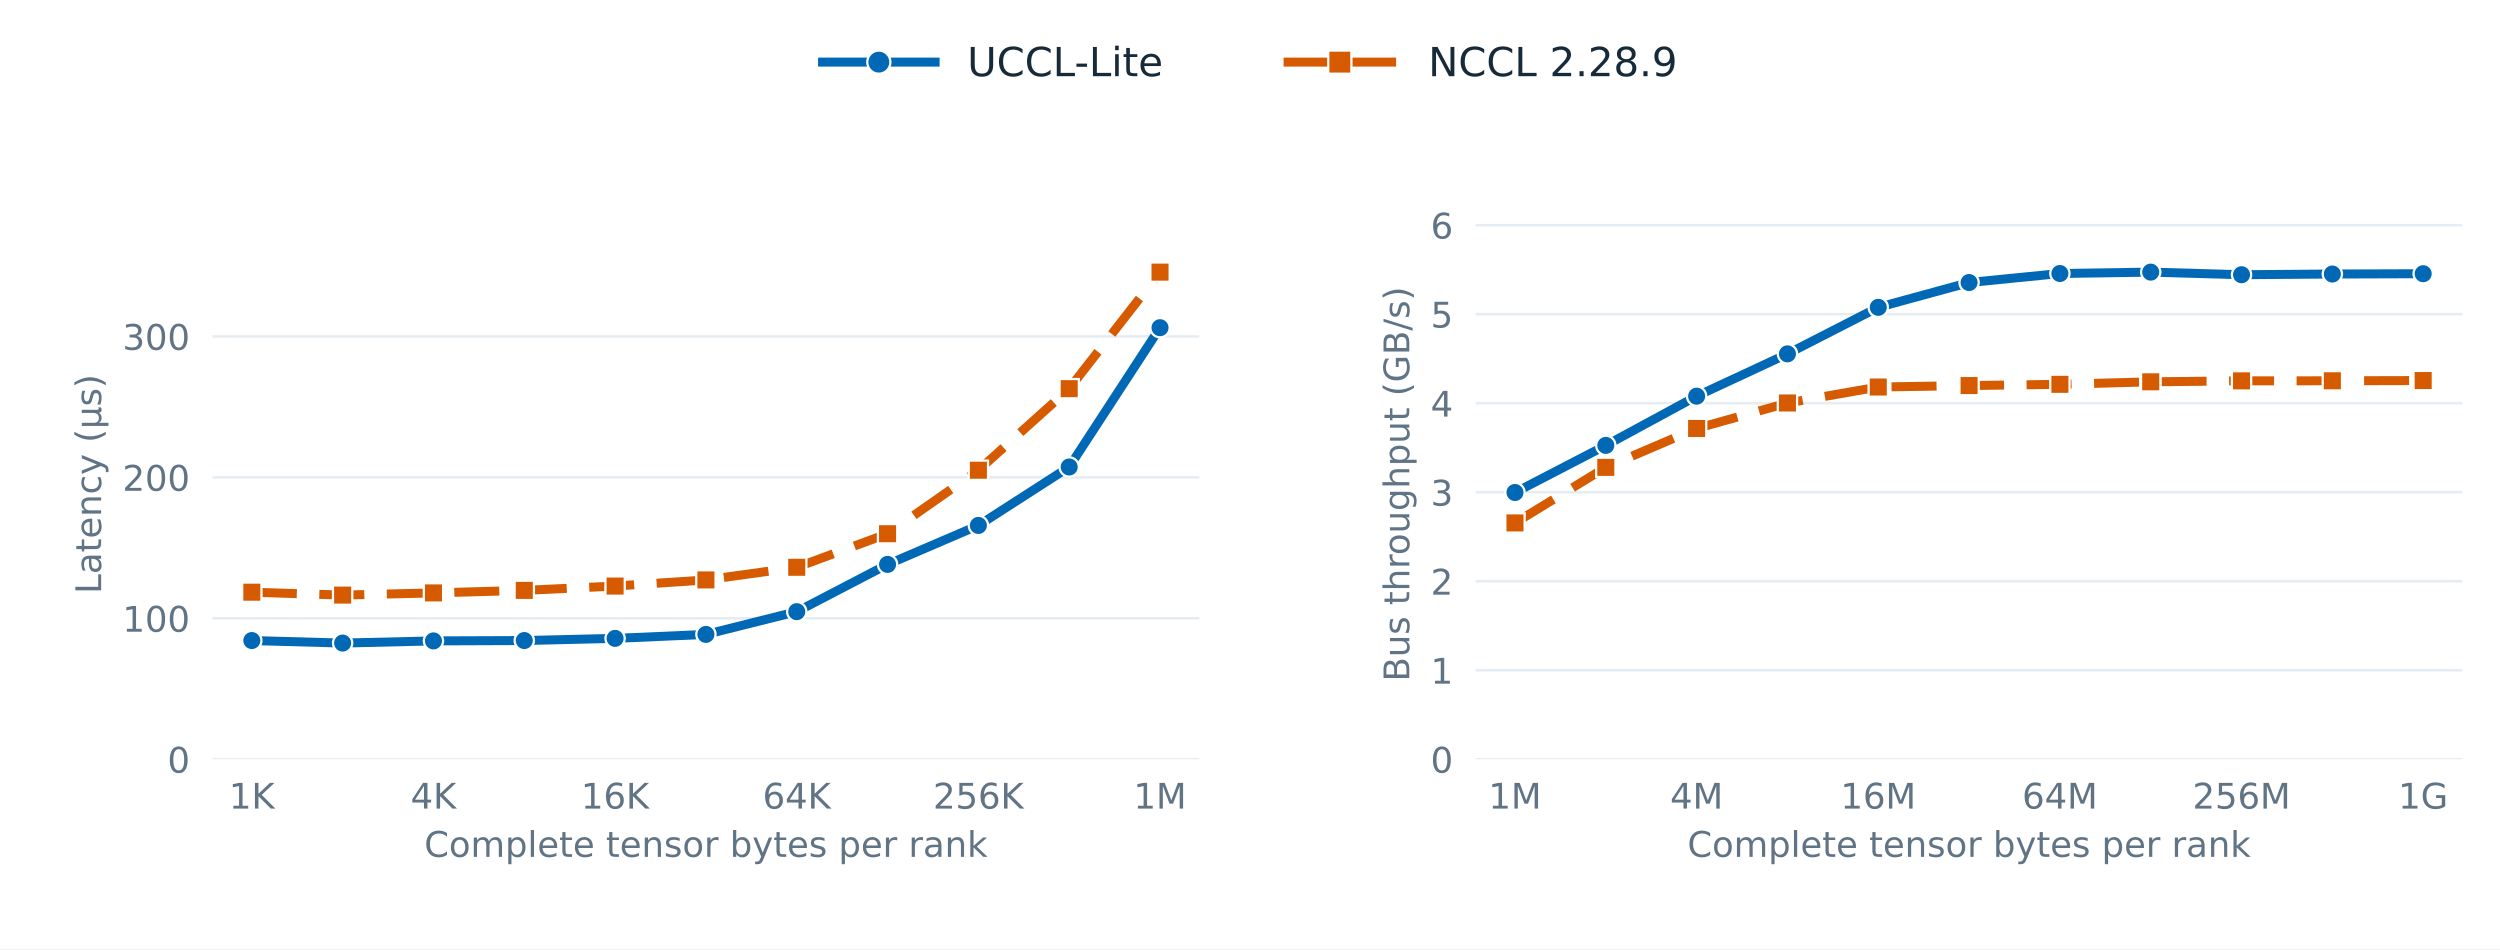
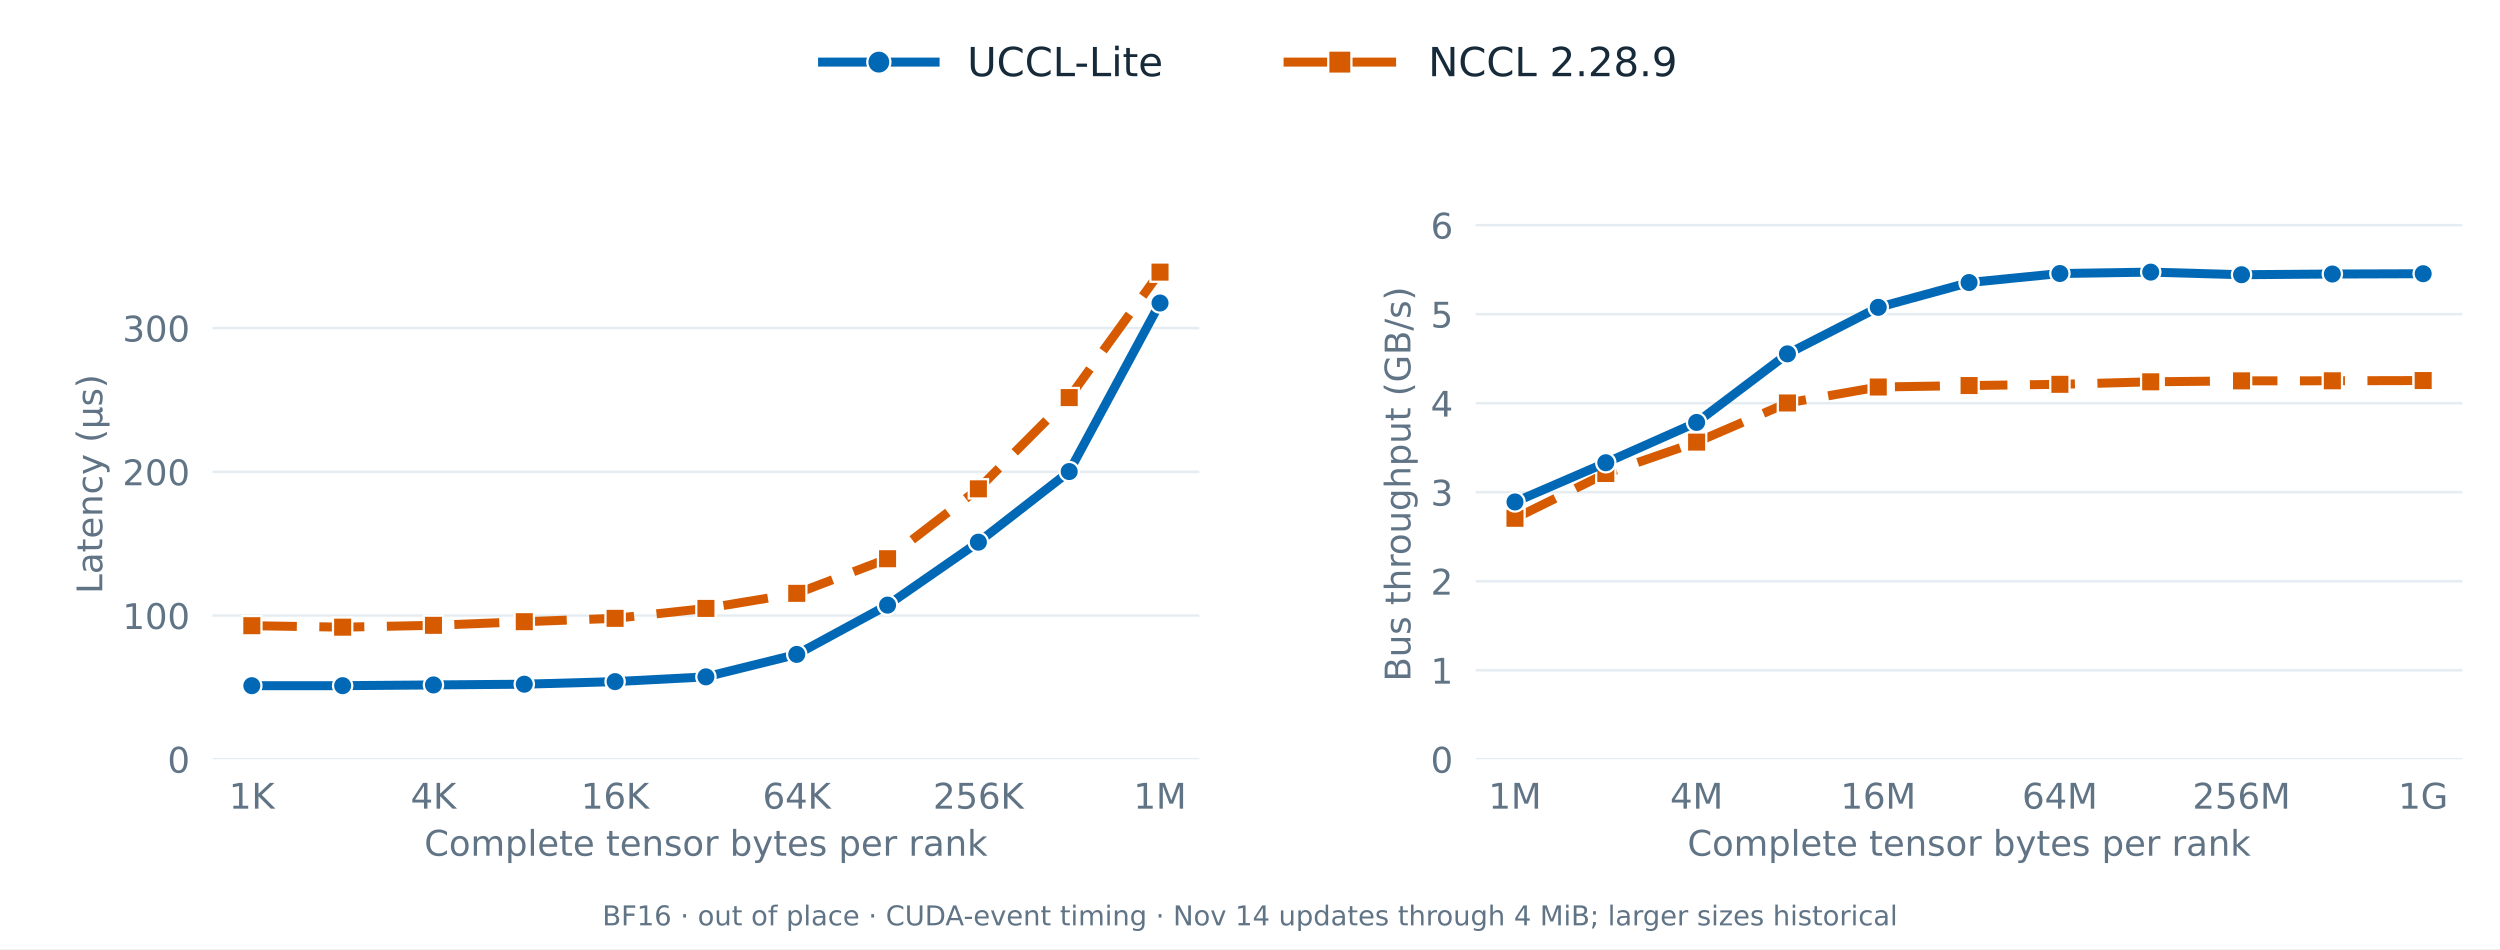
<svg xmlns="http://www.w3.org/2000/svg" xmlns:xlink="http://www.w3.org/1999/xlink" width="777.6pt" height="295.2pt" viewBox="0 0 777.6 295.2" version="1.1">
  <defs>
    <style type="text/css">*{stroke-linejoin: round; stroke-linecap: butt}</style>
  </defs>
  <g id="figure_1">
    <g id="patch_1">
      <path d="M 0 295.2 L 777.6 295.2 L 777.6 0 L 0 0 z " style="fill: #ffffff" />
    </g>
    <g id="axes_1">
      <g id="patch_2">
        <path d="M 66.096 236.16 L 373.043 236.16 L 373.043 64.944 L 66.096 64.944 z " style="fill: #ffffff" />
      </g>
      <g id="matplotlib.axis_1">
        <g id="xtick_1">
          <g id="line2d_1" />
          <g id="text_1">
-             <text style="font-size: 11px; font-family: 'DejaVu Sans'; text-anchor: middle; fill: #607486" x="78.327" y="251.517" transform="rotate(-0 78.32651 251.5174)">1K</text>
+             <text style="font-size: 11px; font-family: 'DejaVu Sans'; text-anchor: middle; fill: #607486" x="78.327" y="251.518" transform="rotate(-0 78.32651 251.5183)">1K</text>
          </g>
        </g>
        <g id="xtick_2">
          <g id="line2d_2" />
          <g id="text_2">
-             <text style="font-size: 11px; font-family: 'DejaVu Sans'; text-anchor: middle; fill: #607486" x="134.824" y="251.517" transform="rotate(-0 134.8238 251.5174)">4K</text>
+             <text style="font-size: 11px; font-family: 'DejaVu Sans'; text-anchor: middle; fill: #607486" x="134.824" y="251.518" transform="rotate(-0 134.8238 251.5183)">4K</text>
          </g>
        </g>
        <g id="xtick_3">
          <g id="line2d_3" />
          <g id="text_3">
-             <text style="font-size: 11px; font-family: 'DejaVu Sans'; text-anchor: middle; fill: #607486" x="191.321" y="251.517" transform="rotate(-0 191.3211 251.5174)">16K</text>
+             <text style="font-size: 11px; font-family: 'DejaVu Sans'; text-anchor: middle; fill: #607486" x="191.321" y="251.518" transform="rotate(-0 191.3211 251.5183)">16K</text>
          </g>
        </g>
        <g id="xtick_4">
          <g id="line2d_4" />
          <g id="text_4">
-             <text style="font-size: 11px; font-family: 'DejaVu Sans'; text-anchor: middle; fill: #607486" x="247.818" y="251.517" transform="rotate(-0 247.8183 251.5174)">64K</text>
+             <text style="font-size: 11px; font-family: 'DejaVu Sans'; text-anchor: middle; fill: #607486" x="247.818" y="251.518" transform="rotate(-0 247.8183 251.5183)">64K</text>
          </g>
        </g>
        <g id="xtick_5">
          <g id="line2d_5" />
          <g id="text_5">
-             <text style="font-size: 11px; font-family: 'DejaVu Sans'; text-anchor: middle; fill: #607486" x="304.316" y="251.517" transform="rotate(-0 304.3156 251.5174)">256K</text>
+             <text style="font-size: 11px; font-family: 'DejaVu Sans'; text-anchor: middle; fill: #607486" x="304.316" y="251.518" transform="rotate(-0 304.3156 251.5183)">256K</text>
          </g>
        </g>
        <g id="xtick_6">
          <g id="line2d_6" />
          <g id="text_6">
-             <text style="font-size: 11px; font-family: 'DejaVu Sans'; text-anchor: middle; fill: #607486" x="360.813" y="251.517" transform="rotate(-0 360.8129 251.5174)">1M</text>
+             <text style="font-size: 11px; font-family: 'DejaVu Sans'; text-anchor: middle; fill: #607486" x="360.813" y="251.518" transform="rotate(-0 360.8129 251.5183)">1M</text>
          </g>
        </g>
        <g id="text_7">
-           <text style="font-size: 11px; font-family: 'DejaVu Sans'; text-anchor: middle; fill: #607486" x="219.57" y="266.518" transform="rotate(-0 219.5697 266.5183)">Complete tensor bytes per rank</text>
+           <text style="font-size: 11px; font-family: 'DejaVu Sans'; text-anchor: middle; fill: #607486" x="219.57" y="266.164" transform="rotate(-0 219.5697 266.1642)">Complete tensor bytes per rank</text>
        </g>
      </g>
      <g id="matplotlib.axis_2">
        <g id="ytick_1">
          <g id="line2d_7">
            <path d="M 66.096 236.16 L 373.043 236.16 " clip-path="url(#pcc9501a2ec)" style="fill: none; stroke: #e6edf2; stroke-width: 0.8; stroke-linecap: square" />
          </g>
          <g id="line2d_8" />
          <g id="text_8">
-             <text style="font-size: 11px; font-family: 'DejaVu Sans'; text-anchor: end; fill: #607486" x="59.096" y="240.339" transform="rotate(-0 59.096 240.3387)">0</text>
+             <text style="font-size: 11px; font-family: 'DejaVu Sans'; text-anchor: end; fill: #607486" x="59.096" y="240.339" transform="rotate(-0 59.096 240.3391)">0</text>
          </g>
        </g>
        <g id="ytick_2">
          <g id="line2d_9">
-             <path d="M 66.096 192.318 L 373.043 192.318 " clip-path="url(#pcc9501a2ec)" style="fill: none; stroke: #e6edf2; stroke-width: 0.8; stroke-linecap: square" />
+             <path d="M 66.096 191.457 L 373.043 191.457 " clip-path="url(#pcc9501a2ec)" style="fill: none; stroke: #e6edf2; stroke-width: 0.8; stroke-linecap: square" />
          </g>
          <g id="line2d_10" />
          <g id="text_9">
-             <text style="font-size: 11px; font-family: 'DejaVu Sans'; text-anchor: end; fill: #607486" x="59.096" y="196.497" transform="rotate(-0 59.096 196.4965)">100</text>
+             <text style="font-size: 11px; font-family: 'DejaVu Sans'; text-anchor: end; fill: #607486" x="59.096" y="195.636" transform="rotate(-0 59.096 195.636)">100</text>
          </g>
        </g>
        <g id="ytick_3">
          <g id="line2d_11">
-             <path d="M 66.096 148.476 L 373.043 148.476 " clip-path="url(#pcc9501a2ec)" style="fill: none; stroke: #e6edf2; stroke-width: 0.8; stroke-linecap: square" />
+             <path d="M 66.096 146.754 L 373.043 146.754 " clip-path="url(#pcc9501a2ec)" style="fill: none; stroke: #e6edf2; stroke-width: 0.8; stroke-linecap: square" />
          </g>
          <g id="line2d_12" />
          <g id="text_10">
-             <text style="font-size: 11px; font-family: 'DejaVu Sans'; text-anchor: end; fill: #607486" x="59.096" y="152.654" transform="rotate(-0 59.096 152.6543)">200</text>
+             <text style="font-size: 11px; font-family: 'DejaVu Sans'; text-anchor: end; fill: #607486" x="59.096" y="150.933" transform="rotate(-0 59.096 150.9329)">200</text>
          </g>
        </g>
        <g id="ytick_4">
          <g id="line2d_13">
-             <path d="M 66.096 104.633 L 373.043 104.633 " clip-path="url(#pcc9501a2ec)" style="fill: none; stroke: #e6edf2; stroke-width: 0.8; stroke-linecap: square" />
+             <path d="M 66.096 102.051 L 373.043 102.051 " clip-path="url(#pcc9501a2ec)" style="fill: none; stroke: #e6edf2; stroke-width: 0.8; stroke-linecap: square" />
          </g>
          <g id="line2d_14" />
          <g id="text_11">
-             <text style="font-size: 11px; font-family: 'DejaVu Sans'; text-anchor: end; fill: #607486" x="59.096" y="108.812" transform="rotate(-0 59.096 108.8122)">300</text>
+             <text style="font-size: 11px; font-family: 'DejaVu Sans'; text-anchor: end; fill: #607486" x="59.096" y="106.23" transform="rotate(-0 59.096 106.2297)">300</text>
          </g>
        </g>
        <g id="text_12">
-           <text style="font-size: 11px; font-family: 'DejaVu Sans'; text-anchor: middle; fill: #607486" x="31.457" y="150.552" transform="rotate(-90 31.45717 150.552)">Latency (µs)</text>
+           <text style="font-size: 11px; font-family: 'DejaVu Sans'; text-anchor: middle; fill: #607486" x="31.812" y="150.552" transform="rotate(-90 31.81209 150.552)">Latency (µs)</text>
        </g>
      </g>
      <g id="line2d_15">
-         <path d="M 78.327 184.195 L 106.575 185.093 L 134.824 184.419 L 163.072 183.634 L 191.321 182.287 L 219.57 180.379 L 247.818 176.45 L 276.067 166.013 L 304.316 146.259 L 332.564 120.894 L 360.813 84.641 " clip-path="url(#pcc9501a2ec)" style="fill: none; stroke-dasharray: 14,7; stroke-dashoffset: 0; stroke: #d65a00; stroke-width: 2.8" />
+         <path d="M 78.327 194.618 L 106.575 195.076 L 134.824 194.504 L 163.072 193.37 L 191.321 192.329 L 219.57 189.24 L 247.818 184.555 L 276.067 173.79 L 304.316 152.047 L 332.564 123.665 L 360.813 84.641 " clip-path="url(#pcc9501a2ec)" style="fill: none; stroke-dasharray: 14,7; stroke-dashoffset: 0; stroke: #d65a00; stroke-width: 2.8" />
        <defs>
          <path id="mbd1e659322" d="M -3 3 L 3 3 L 3 -3 L -3 -3 z " style="stroke: #ffffff; stroke-width: 0.7; stroke-linejoin: miter" />
        </defs>
        <g clip-path="url(#pcc9501a2ec)">
-           <use xlink:href="#mbd1e659322" x="78.327" y="184.195" style="fill: #d65a00; stroke: #ffffff; stroke-width: 0.7; stroke-linejoin: miter" />
-           <use xlink:href="#mbd1e659322" x="106.575" y="185.093" style="fill: #d65a00; stroke: #ffffff; stroke-width: 0.7; stroke-linejoin: miter" />
-           <use xlink:href="#mbd1e659322" x="134.824" y="184.419" style="fill: #d65a00; stroke: #ffffff; stroke-width: 0.7; stroke-linejoin: miter" />
-           <use xlink:href="#mbd1e659322" x="163.072" y="183.634" style="fill: #d65a00; stroke: #ffffff; stroke-width: 0.7; stroke-linejoin: miter" />
-           <use xlink:href="#mbd1e659322" x="191.321" y="182.287" style="fill: #d65a00; stroke: #ffffff; stroke-width: 0.7; stroke-linejoin: miter" />
-           <use xlink:href="#mbd1e659322" x="219.57" y="180.379" style="fill: #d65a00; stroke: #ffffff; stroke-width: 0.7; stroke-linejoin: miter" />
-           <use xlink:href="#mbd1e659322" x="247.818" y="176.45" style="fill: #d65a00; stroke: #ffffff; stroke-width: 0.7; stroke-linejoin: miter" />
-           <use xlink:href="#mbd1e659322" x="276.067" y="166.013" style="fill: #d65a00; stroke: #ffffff; stroke-width: 0.7; stroke-linejoin: miter" />
-           <use xlink:href="#mbd1e659322" x="304.316" y="146.259" style="fill: #d65a00; stroke: #ffffff; stroke-width: 0.7; stroke-linejoin: miter" />
-           <use xlink:href="#mbd1e659322" x="332.564" y="120.894" style="fill: #d65a00; stroke: #ffffff; stroke-width: 0.7; stroke-linejoin: miter" />
+           <use xlink:href="#mbd1e659322" x="78.327" y="194.618" style="fill: #d65a00; stroke: #ffffff; stroke-width: 0.7; stroke-linejoin: miter" />
+           <use xlink:href="#mbd1e659322" x="106.575" y="195.076" style="fill: #d65a00; stroke: #ffffff; stroke-width: 0.7; stroke-linejoin: miter" />
+           <use xlink:href="#mbd1e659322" x="134.824" y="194.504" style="fill: #d65a00; stroke: #ffffff; stroke-width: 0.7; stroke-linejoin: miter" />
+           <use xlink:href="#mbd1e659322" x="163.072" y="193.37" style="fill: #d65a00; stroke: #ffffff; stroke-width: 0.7; stroke-linejoin: miter" />
+           <use xlink:href="#mbd1e659322" x="191.321" y="192.329" style="fill: #d65a00; stroke: #ffffff; stroke-width: 0.7; stroke-linejoin: miter" />
+           <use xlink:href="#mbd1e659322" x="219.57" y="189.24" style="fill: #d65a00; stroke: #ffffff; stroke-width: 0.7; stroke-linejoin: miter" />
+           <use xlink:href="#mbd1e659322" x="247.818" y="184.555" style="fill: #d65a00; stroke: #ffffff; stroke-width: 0.7; stroke-linejoin: miter" />
+           <use xlink:href="#mbd1e659322" x="276.067" y="173.79" style="fill: #d65a00; stroke: #ffffff; stroke-width: 0.7; stroke-linejoin: miter" />
+           <use xlink:href="#mbd1e659322" x="304.316" y="152.047" style="fill: #d65a00; stroke: #ffffff; stroke-width: 0.7; stroke-linejoin: miter" />
+           <use xlink:href="#mbd1e659322" x="332.564" y="123.665" style="fill: #d65a00; stroke: #ffffff; stroke-width: 0.7; stroke-linejoin: miter" />
          <use xlink:href="#mbd1e659322" x="360.813" y="84.641" style="fill: #d65a00; stroke: #ffffff; stroke-width: 0.7; stroke-linejoin: miter" />
        </g>
      </g>
      <g id="line2d_16">
-         <path d="M 78.327 199.234 L 106.575 200.02 L 134.824 199.347 L 163.072 199.234 L 191.321 198.561 L 219.57 197.326 L 247.818 190.255 L 276.067 175.553 L 304.316 163.431 L 332.564 145.249 L 360.813 101.926 " clip-path="url(#pcc9501a2ec)" style="fill: none; stroke: #0068b5; stroke-width: 2.8; stroke-linecap: square" />
+         <path d="M 78.327 213.276 L 106.575 213.272 L 134.824 213.043 L 163.072 212.814 L 191.321 212.013 L 219.57 210.525 L 247.818 203.545 L 276.067 188.213 L 304.316 168.64 L 332.564 146.671 L 360.813 94.254 " clip-path="url(#pcc9501a2ec)" style="fill: none; stroke: #0068b5; stroke-width: 2.8; stroke-linecap: square" />
        <defs>
          <path id="me8a90994ab" d="M 0 3 C 0.796 3 1.559 2.684 2.121 2.121 C 2.684 1.559 3 0.796 3 0 C 3 -0.796 2.684 -1.559 2.121 -2.121 C 1.559 -2.684 0.796 -3 0 -3 C -0.796 -3 -1.559 -2.684 -2.121 -2.121 C -2.684 -1.559 -3 -0.796 -3 0 C -3 0.796 -2.684 1.559 -2.121 2.121 C -1.559 2.684 -0.796 3 0 3 z " style="stroke: #ffffff; stroke-width: 0.7" />
        </defs>
        <g clip-path="url(#pcc9501a2ec)">
-           <use xlink:href="#me8a90994ab" x="78.327" y="199.234" style="fill: #0068b5; stroke: #ffffff; stroke-width: 0.7" />
-           <use xlink:href="#me8a90994ab" x="106.575" y="200.02" style="fill: #0068b5; stroke: #ffffff; stroke-width: 0.7" />
-           <use xlink:href="#me8a90994ab" x="134.824" y="199.347" style="fill: #0068b5; stroke: #ffffff; stroke-width: 0.7" />
-           <use xlink:href="#me8a90994ab" x="163.072" y="199.234" style="fill: #0068b5; stroke: #ffffff; stroke-width: 0.7" />
-           <use xlink:href="#me8a90994ab" x="191.321" y="198.561" style="fill: #0068b5; stroke: #ffffff; stroke-width: 0.7" />
-           <use xlink:href="#me8a90994ab" x="219.57" y="197.326" style="fill: #0068b5; stroke: #ffffff; stroke-width: 0.7" />
-           <use xlink:href="#me8a90994ab" x="247.818" y="190.255" style="fill: #0068b5; stroke: #ffffff; stroke-width: 0.7" />
-           <use xlink:href="#me8a90994ab" x="276.067" y="175.553" style="fill: #0068b5; stroke: #ffffff; stroke-width: 0.7" />
-           <use xlink:href="#me8a90994ab" x="304.316" y="163.431" style="fill: #0068b5; stroke: #ffffff; stroke-width: 0.7" />
-           <use xlink:href="#me8a90994ab" x="332.564" y="145.249" style="fill: #0068b5; stroke: #ffffff; stroke-width: 0.7" />
-           <use xlink:href="#me8a90994ab" x="360.813" y="101.926" style="fill: #0068b5; stroke: #ffffff; stroke-width: 0.7" />
+           <use xlink:href="#me8a90994ab" x="78.327" y="213.276" style="fill: #0068b5; stroke: #ffffff; stroke-width: 0.7" />
+           <use xlink:href="#me8a90994ab" x="106.575" y="213.272" style="fill: #0068b5; stroke: #ffffff; stroke-width: 0.7" />
+           <use xlink:href="#me8a90994ab" x="134.824" y="213.043" style="fill: #0068b5; stroke: #ffffff; stroke-width: 0.7" />
+           <use xlink:href="#me8a90994ab" x="163.072" y="212.814" style="fill: #0068b5; stroke: #ffffff; stroke-width: 0.7" />
+           <use xlink:href="#me8a90994ab" x="191.321" y="212.013" style="fill: #0068b5; stroke: #ffffff; stroke-width: 0.7" />
+           <use xlink:href="#me8a90994ab" x="219.57" y="210.525" style="fill: #0068b5; stroke: #ffffff; stroke-width: 0.7" />
+           <use xlink:href="#me8a90994ab" x="247.818" y="203.545" style="fill: #0068b5; stroke: #ffffff; stroke-width: 0.7" />
+           <use xlink:href="#me8a90994ab" x="276.067" y="188.213" style="fill: #0068b5; stroke: #ffffff; stroke-width: 0.7" />
+           <use xlink:href="#me8a90994ab" x="304.316" y="168.64" style="fill: #0068b5; stroke: #ffffff; stroke-width: 0.7" />
+           <use xlink:href="#me8a90994ab" x="332.564" y="146.671" style="fill: #0068b5; stroke: #ffffff; stroke-width: 0.7" />
+           <use xlink:href="#me8a90994ab" x="360.813" y="94.254" style="fill: #0068b5; stroke: #ffffff; stroke-width: 0.7" />
        </g>
      </g>
    </g>
    <g id="axes_2">
      <g id="patch_3">
        <path d="M 458.989 236.16 L 765.936 236.16 L 765.936 64.944 L 458.989 64.944 z " style="fill: #ffffff" />
      </g>
      <g id="matplotlib.axis_3">
        <g id="xtick_7">
          <g id="line2d_17" />
          <g id="text_13">
-             <text style="font-size: 11px; font-family: 'DejaVu Sans'; text-anchor: middle; fill: #607486" x="471.219" y="251.517" transform="rotate(-0 471.2191 251.5174)">1M</text>
+             <text style="font-size: 11px; font-family: 'DejaVu Sans'; text-anchor: middle; fill: #607486" x="471.219" y="251.518" transform="rotate(-0 471.2191 251.5183)">1M</text>
          </g>
        </g>
        <g id="xtick_8">
          <g id="line2d_18" />
          <g id="text_14">
-             <text style="font-size: 11px; font-family: 'DejaVu Sans'; text-anchor: middle; fill: #607486" x="527.716" y="251.517" transform="rotate(-0 527.7164 251.5174)">4M</text>
+             <text style="font-size: 11px; font-family: 'DejaVu Sans'; text-anchor: middle; fill: #607486" x="527.716" y="251.518" transform="rotate(-0 527.7164 251.5183)">4M</text>
          </g>
        </g>
        <g id="xtick_9">
          <g id="line2d_19" />
          <g id="text_15">
-             <text style="font-size: 11px; font-family: 'DejaVu Sans'; text-anchor: middle; fill: #607486" x="584.214" y="251.517" transform="rotate(-0 584.2137 251.5174)">16M</text>
+             <text style="font-size: 11px; font-family: 'DejaVu Sans'; text-anchor: middle; fill: #607486" x="584.214" y="251.518" transform="rotate(-0 584.2137 251.5183)">16M</text>
          </g>
        </g>
        <g id="xtick_10">
          <g id="line2d_20" />
          <g id="text_16">
-             <text style="font-size: 11px; font-family: 'DejaVu Sans'; text-anchor: middle; fill: #607486" x="640.711" y="251.517" transform="rotate(-0 640.711 251.5174)">64M</text>
+             <text style="font-size: 11px; font-family: 'DejaVu Sans'; text-anchor: middle; fill: #607486" x="640.711" y="251.518" transform="rotate(-0 640.711 251.5183)">64M</text>
          </g>
        </g>
        <g id="xtick_11">
          <g id="line2d_21" />
          <g id="text_17">
-             <text style="font-size: 11px; font-family: 'DejaVu Sans'; text-anchor: middle; fill: #607486" x="697.208" y="251.517" transform="rotate(-0 697.2082 251.5174)">256M</text>
+             <text style="font-size: 11px; font-family: 'DejaVu Sans'; text-anchor: middle; fill: #607486" x="697.208" y="251.518" transform="rotate(-0 697.2082 251.5183)">256M</text>
          </g>
        </g>
        <g id="xtick_12">
          <g id="line2d_22" />
          <g id="text_18">
-             <text style="font-size: 11px; font-family: 'DejaVu Sans'; text-anchor: middle; fill: #607486" x="753.705" y="251.517" transform="rotate(-0 753.7055 251.5174)">1G</text>
+             <text style="font-size: 11px; font-family: 'DejaVu Sans'; text-anchor: middle; fill: #607486" x="753.705" y="251.518" transform="rotate(-0 753.7055 251.5183)">1G</text>
          </g>
        </g>
        <g id="text_19">
-           <text style="font-size: 11px; font-family: 'DejaVu Sans'; text-anchor: middle; fill: #607486" x="612.462" y="266.518" transform="rotate(-0 612.4623 266.5183)">Complete tensor bytes per rank</text>
+           <text style="font-size: 11px; font-family: 'DejaVu Sans'; text-anchor: middle; fill: #607486" x="612.462" y="266.164" transform="rotate(-0 612.4623 266.1642)">Complete tensor bytes per rank</text>
        </g>
      </g>
      <g id="matplotlib.axis_4">
        <g id="ytick_5">
          <g id="line2d_23">
            <path d="M 458.989 236.16 L 765.936 236.16 " clip-path="url(#pd6201156bf)" style="fill: none; stroke: #e6edf2; stroke-width: 0.8; stroke-linecap: square" />
          </g>
          <g id="line2d_24" />
          <g id="text_20">
-             <text style="font-size: 11px; font-family: 'DejaVu Sans'; text-anchor: end; fill: #607486" x="451.989" y="240.339" transform="rotate(-0 451.9886 240.3387)">0</text>
+             <text style="font-size: 11px; font-family: 'DejaVu Sans'; text-anchor: end; fill: #607486" x="451.989" y="240.339" transform="rotate(-0 451.9886 240.3391)">0</text>
          </g>
        </g>
        <g id="ytick_6">
          <g id="line2d_25">
            <path d="M 458.989 208.471 L 765.936 208.471 " clip-path="url(#pd6201156bf)" style="fill: none; stroke: #e6edf2; stroke-width: 0.8; stroke-linecap: square" />
          </g>
          <g id="line2d_26" />
          <g id="text_21">
-             <text style="font-size: 11px; font-family: 'DejaVu Sans'; text-anchor: end; fill: #607486" x="451.989" y="212.65" transform="rotate(-0 451.9886 212.6497)">1</text>
+             <text style="font-size: 11px; font-family: 'DejaVu Sans'; text-anchor: end; fill: #607486" x="451.989" y="212.65" transform="rotate(-0 451.9886 212.6501)">1</text>
          </g>
        </g>
        <g id="ytick_7">
          <g id="line2d_27">
            <path d="M 458.989 180.782 L 765.936 180.782 " clip-path="url(#pd6201156bf)" style="fill: none; stroke: #e6edf2; stroke-width: 0.8; stroke-linecap: square" />
          </g>
          <g id="line2d_28" />
          <g id="text_22">
-             <text style="font-size: 11px; font-family: 'DejaVu Sans'; text-anchor: end; fill: #607486" x="451.989" y="184.961" transform="rotate(-0 451.9886 184.9606)">2</text>
+             <text style="font-size: 11px; font-family: 'DejaVu Sans'; text-anchor: end; fill: #607486" x="451.989" y="184.961" transform="rotate(-0 451.9886 184.961)">2</text>
          </g>
        </g>
        <g id="ytick_8">
          <g id="line2d_29">
            <path d="M 458.989 153.093 L 765.936 153.093 " clip-path="url(#pd6201156bf)" style="fill: none; stroke: #e6edf2; stroke-width: 0.8; stroke-linecap: square" />
          </g>
          <g id="line2d_30" />
          <g id="text_23">
-             <text style="font-size: 11px; font-family: 'DejaVu Sans'; text-anchor: end; fill: #607486" x="451.989" y="157.272" transform="rotate(-0 451.9886 157.2715)">3</text>
+             <text style="font-size: 11px; font-family: 'DejaVu Sans'; text-anchor: end; fill: #607486" x="451.989" y="157.272" transform="rotate(-0 451.9886 157.272)">3</text>
          </g>
        </g>
        <g id="ytick_9">
          <g id="line2d_31">
            <path d="M 458.989 125.404 L 765.936 125.404 " clip-path="url(#pd6201156bf)" style="fill: none; stroke: #e6edf2; stroke-width: 0.8; stroke-linecap: square" />
          </g>
          <g id="line2d_32" />
          <g id="text_24">
-             <text style="font-size: 11px; font-family: 'DejaVu Sans'; text-anchor: end; fill: #607486" x="451.989" y="129.582" transform="rotate(-0 451.9886 129.5825)">4</text>
+             <text style="font-size: 11px; font-family: 'DejaVu Sans'; text-anchor: end; fill: #607486" x="451.989" y="129.583" transform="rotate(-0 451.9886 129.5829)">4</text>
          </g>
        </g>
        <g id="ytick_10">
          <g id="line2d_33">
            <path d="M 458.989 97.715 L 765.936 97.715 " clip-path="url(#pd6201156bf)" style="fill: none; stroke: #e6edf2; stroke-width: 0.8; stroke-linecap: square" />
          </g>
          <g id="line2d_34" />
          <g id="text_25">
-             <text style="font-size: 11px; font-family: 'DejaVu Sans'; text-anchor: end; fill: #607486" x="451.989" y="101.893" transform="rotate(-0 451.9886 101.8934)">5</text>
+             <text style="font-size: 11px; font-family: 'DejaVu Sans'; text-anchor: end; fill: #607486" x="451.989" y="101.894" transform="rotate(-0 451.9886 101.8939)">5</text>
          </g>
        </g>
        <g id="ytick_11">
          <g id="line2d_35">
            <path d="M 458.989 70.026 L 765.936 70.026 " clip-path="url(#pd6201156bf)" style="fill: none; stroke: #e6edf2; stroke-width: 0.8; stroke-linecap: square" />
          </g>
          <g id="line2d_36" />
          <g id="text_26">
-             <text style="font-size: 11px; font-family: 'DejaVu Sans'; text-anchor: end; fill: #607486" x="451.989" y="74.204" transform="rotate(-0 451.9886 74.20439)">6</text>
+             <text style="font-size: 11px; font-family: 'DejaVu Sans'; text-anchor: end; fill: #607486" x="451.989" y="74.205" transform="rotate(-0 451.9886 74.20482)">6</text>
          </g>
        </g>
        <g id="text_27">
-           <text style="font-size: 11px; font-family: 'DejaVu Sans'; text-anchor: middle; fill: #607486" x="438.347" y="150.552" transform="rotate(-90 438.3473 150.552)">Bus throughput (GB/s)</text>
+           <text style="font-size: 11px; font-family: 'DejaVu Sans'; text-anchor: middle; fill: #607486" x="438.702" y="150.552" transform="rotate(-90 438.7022 150.552)">Bus throughput (GB/s)</text>
        </g>
      </g>
      <g id="line2d_37">
-         <path d="M 471.219 162.651 L 499.468 145.366 L 527.716 133.27 L 555.965 125.342 L 584.214 120.38 L 612.462 119.923 L 640.711 119.539 L 668.96 118.758 L 697.208 118.462 L 725.457 118.44 L 753.705 118.366 " clip-path="url(#pd6201156bf)" style="fill: none; stroke-dasharray: 14,7; stroke-dashoffset: 0; stroke: #d65a00; stroke-width: 2.8" />
+         <path d="M 471.219 161.207 L 499.468 147.277 L 527.716 137.514 L 555.965 125.342 L 584.214 120.38 L 612.462 119.923 L 640.711 119.539 L 668.96 118.758 L 697.208 118.462 L 725.457 118.44 L 753.705 118.366 " clip-path="url(#pd6201156bf)" style="fill: none; stroke-dasharray: 14,7; stroke-dashoffset: 0; stroke: #d65a00; stroke-width: 2.8" />
        <g clip-path="url(#pd6201156bf)">
-           <use xlink:href="#mbd1e659322" x="471.219" y="162.651" style="fill: #d65a00; stroke: #ffffff; stroke-width: 0.7; stroke-linejoin: miter" />
-           <use xlink:href="#mbd1e659322" x="499.468" y="145.366" style="fill: #d65a00; stroke: #ffffff; stroke-width: 0.7; stroke-linejoin: miter" />
-           <use xlink:href="#mbd1e659322" x="527.716" y="133.27" style="fill: #d65a00; stroke: #ffffff; stroke-width: 0.7; stroke-linejoin: miter" />
+           <use xlink:href="#mbd1e659322" x="471.219" y="161.207" style="fill: #d65a00; stroke: #ffffff; stroke-width: 0.7; stroke-linejoin: miter" />
+           <use xlink:href="#mbd1e659322" x="499.468" y="147.277" style="fill: #d65a00; stroke: #ffffff; stroke-width: 0.7; stroke-linejoin: miter" />
+           <use xlink:href="#mbd1e659322" x="527.716" y="137.514" style="fill: #d65a00; stroke: #ffffff; stroke-width: 0.7; stroke-linejoin: miter" />
          <use xlink:href="#mbd1e659322" x="555.965" y="125.342" style="fill: #d65a00; stroke: #ffffff; stroke-width: 0.7; stroke-linejoin: miter" />
          <use xlink:href="#mbd1e659322" x="584.214" y="120.38" style="fill: #d65a00; stroke: #ffffff; stroke-width: 0.7; stroke-linejoin: miter" />
          <use xlink:href="#mbd1e659322" x="612.462" y="119.923" style="fill: #d65a00; stroke: #ffffff; stroke-width: 0.7; stroke-linejoin: miter" />
          <use xlink:href="#mbd1e659322" x="640.711" y="119.539" style="fill: #d65a00; stroke: #ffffff; stroke-width: 0.7; stroke-linejoin: miter" />
          <use xlink:href="#mbd1e659322" x="668.96" y="118.758" style="fill: #d65a00; stroke: #ffffff; stroke-width: 0.7; stroke-linejoin: miter" />
          <use xlink:href="#mbd1e659322" x="697.208" y="118.462" style="fill: #d65a00; stroke: #ffffff; stroke-width: 0.7; stroke-linejoin: miter" />
          <use xlink:href="#mbd1e659322" x="725.457" y="118.44" style="fill: #d65a00; stroke: #ffffff; stroke-width: 0.7; stroke-linejoin: miter" />
          <use xlink:href="#mbd1e659322" x="753.705" y="118.366" style="fill: #d65a00; stroke: #ffffff; stroke-width: 0.7; stroke-linejoin: miter" />
        </g>
      </g>
      <g id="line2d_38">
-         <path d="M 471.219 153.185 L 499.468 138.533 L 527.716 123.23 L 555.965 110.064 L 584.214 95.597 L 612.462 87.878 L 640.711 85.07 L 668.96 84.641 L 697.208 85.45 L 725.457 85.232 L 753.705 85.136 " clip-path="url(#pd6201156bf)" style="fill: none; stroke: #0068b5; stroke-width: 2.8; stroke-linecap: square" />
+         <path d="M 471.219 156.13 L 499.468 143.932 L 527.716 131.396 L 555.965 110.064 L 584.214 95.597 L 612.462 87.878 L 640.711 85.07 L 668.96 84.641 L 697.208 85.45 L 725.457 85.232 L 753.705 85.136 " clip-path="url(#pd6201156bf)" style="fill: none; stroke: #0068b5; stroke-width: 2.8; stroke-linecap: square" />
        <g clip-path="url(#pd6201156bf)">
-           <use xlink:href="#me8a90994ab" x="471.219" y="153.185" style="fill: #0068b5; stroke: #ffffff; stroke-width: 0.7" />
-           <use xlink:href="#me8a90994ab" x="499.468" y="138.533" style="fill: #0068b5; stroke: #ffffff; stroke-width: 0.7" />
-           <use xlink:href="#me8a90994ab" x="527.716" y="123.23" style="fill: #0068b5; stroke: #ffffff; stroke-width: 0.7" />
+           <use xlink:href="#me8a90994ab" x="471.219" y="156.13" style="fill: #0068b5; stroke: #ffffff; stroke-width: 0.7" />
+           <use xlink:href="#me8a90994ab" x="499.468" y="143.932" style="fill: #0068b5; stroke: #ffffff; stroke-width: 0.7" />
+           <use xlink:href="#me8a90994ab" x="527.716" y="131.396" style="fill: #0068b5; stroke: #ffffff; stroke-width: 0.7" />
          <use xlink:href="#me8a90994ab" x="555.965" y="110.064" style="fill: #0068b5; stroke: #ffffff; stroke-width: 0.7" />
          <use xlink:href="#me8a90994ab" x="584.214" y="95.597" style="fill: #0068b5; stroke: #ffffff; stroke-width: 0.7" />
          <use xlink:href="#me8a90994ab" x="612.462" y="87.878" style="fill: #0068b5; stroke: #ffffff; stroke-width: 0.7" />
          <use xlink:href="#me8a90994ab" x="640.711" y="85.07" style="fill: #0068b5; stroke: #ffffff; stroke-width: 0.7" />
          <use xlink:href="#me8a90994ab" x="668.96" y="84.641" style="fill: #0068b5; stroke: #ffffff; stroke-width: 0.7" />
          <use xlink:href="#me8a90994ab" x="697.208" y="85.45" style="fill: #0068b5; stroke: #ffffff; stroke-width: 0.7" />
          <use xlink:href="#me8a90994ab" x="725.457" y="85.232" style="fill: #0068b5; stroke: #ffffff; stroke-width: 0.7" />
          <use xlink:href="#me8a90994ab" x="753.705" y="85.136" style="fill: #0068b5; stroke: #ffffff; stroke-width: 0.7" />
        </g>
      </g>
    </g>
+     <g id="text_28">
+       <text style="font-size: 8.5px; font-family: 'DejaVu Sans'; text-anchor: middle; fill: #607486" x="388.8" y="287.82" transform="rotate(-0 388.8 287.82)">BF16 · out of place · CUDA-event timing · Nov 14 updates through 4 MiB; larger sizes historical</text>
+     </g>
    <g id="legend_1">
      <g id="line2d_39">
        <path d="M 255.853 19.325 L 273.353 19.325 L 290.853 19.325 " style="fill: none; stroke: #0068b5; stroke-width: 2.8; stroke-linecap: square" />
        <defs>
          <path id="m99c216711a" d="M 0 3.6 C 0.955 3.6 1.87 3.221 2.546 2.546 C 3.221 1.87 3.6 0.955 3.6 0 C 3.6 -0.955 3.221 -1.87 2.546 -2.546 C 1.87 -3.221 0.955 -3.6 0 -3.6 C -0.955 -3.6 -1.87 -3.221 -2.546 -2.546 C -3.221 -1.87 -3.6 -0.955 -3.6 0 C -3.6 0.955 -3.221 1.87 -2.546 2.546 C -1.87 3.221 -0.955 3.6 0 3.6 z " style="stroke: #ffffff; stroke-width: 0.7" />
        </defs>
        <g>
          <use xlink:href="#m99c216711a" x="273.353" y="19.325" style="fill: #0068b5; stroke: #ffffff; stroke-width: 0.7" />
        </g>
      </g>
-       <g id="text_28">
+       <g id="text_29">
        <text style="font-size: 12.5px; font-family: 'DejaVu Sans'; text-anchor: start; fill: #172a3a" x="300.853" y="23.7" transform="rotate(-0 300.8527 23.70005)">UCCL-Lite</text>
      </g>
      <g id="line2d_40">
        <path d="M 399.243 19.325 L 416.743 19.325 L 434.243 19.325 " style="fill: none; stroke-dasharray: 14,7; stroke-dashoffset: 0; stroke: #d65a00; stroke-width: 2.8" />
        <defs>
          <path id="ma80281dc45" d="M -3.6 3.6 L 3.6 3.6 L 3.6 -3.6 L -3.6 -3.6 z " style="stroke: #ffffff; stroke-width: 0.7; stroke-linejoin: miter" />
        </defs>
        <g>
          <use xlink:href="#ma80281dc45" x="416.743" y="19.325" style="fill: #d65a00; stroke: #ffffff; stroke-width: 0.7; stroke-linejoin: miter" />
        </g>
      </g>
-       <g id="text_29">
+       <g id="text_30">
        <text style="font-size: 12.5px; font-family: 'DejaVu Sans'; text-anchor: start; fill: #172a3a" x="444.243" y="23.7" transform="rotate(-0 444.2434 23.70005)">NCCL 2.28.9</text>
      </g>
    </g>
  </g>
  <defs>
    <clipPath id="pcc9501a2ec">
      <rect x="66.096" y="64.944" width="306.947" height="171.216" />
    </clipPath>
    <clipPath id="pd6201156bf">
      <rect x="458.989" y="64.944" width="306.947" height="171.216" />
    </clipPath>
  </defs>
</svg>
